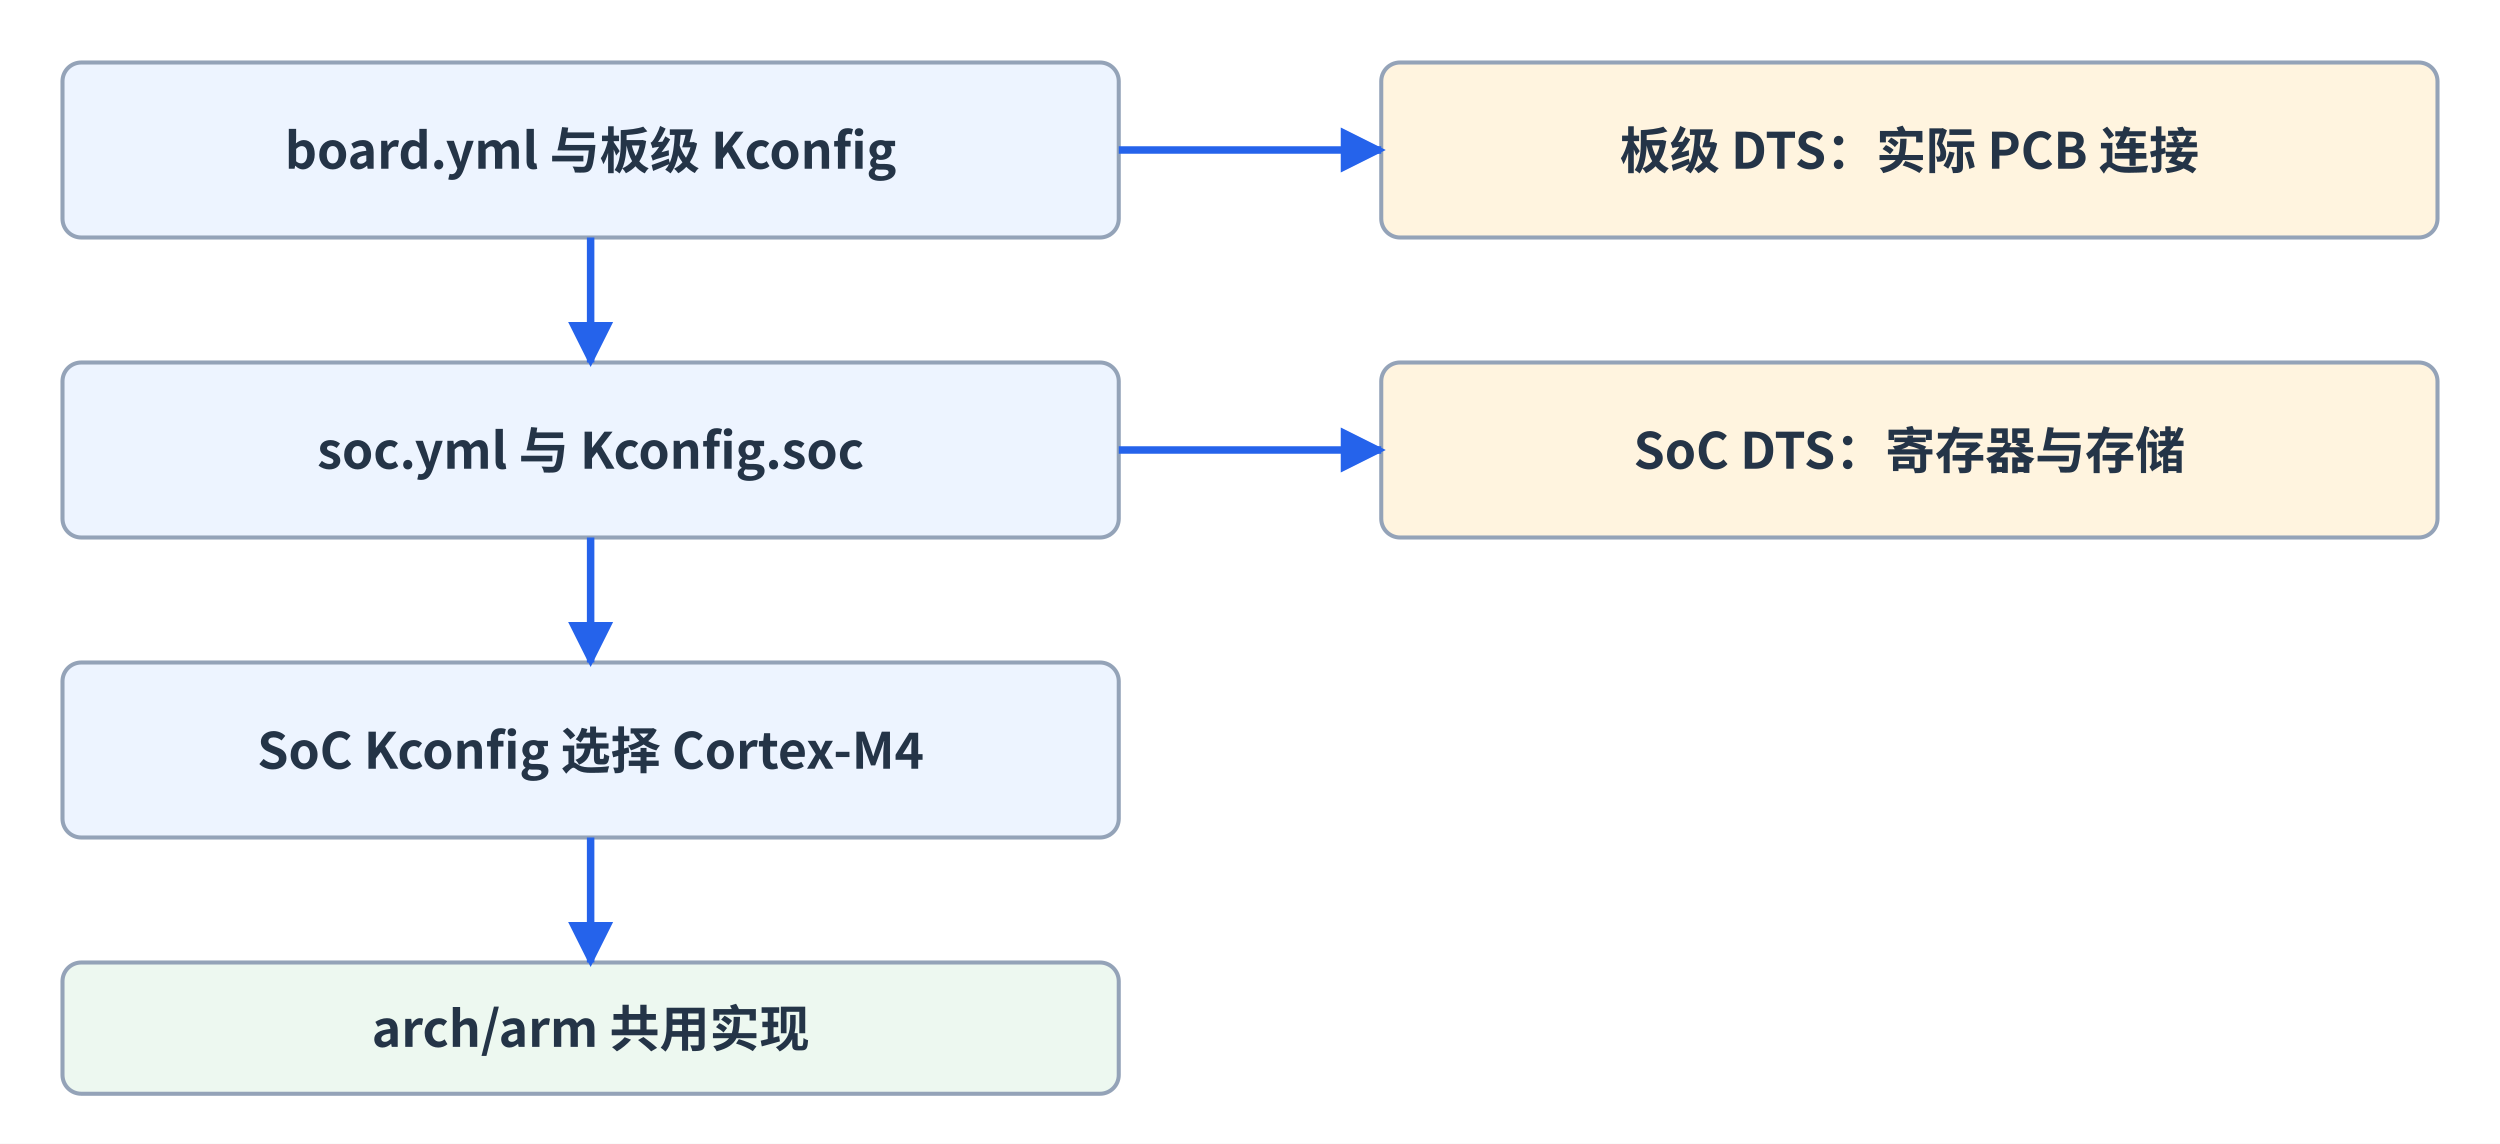
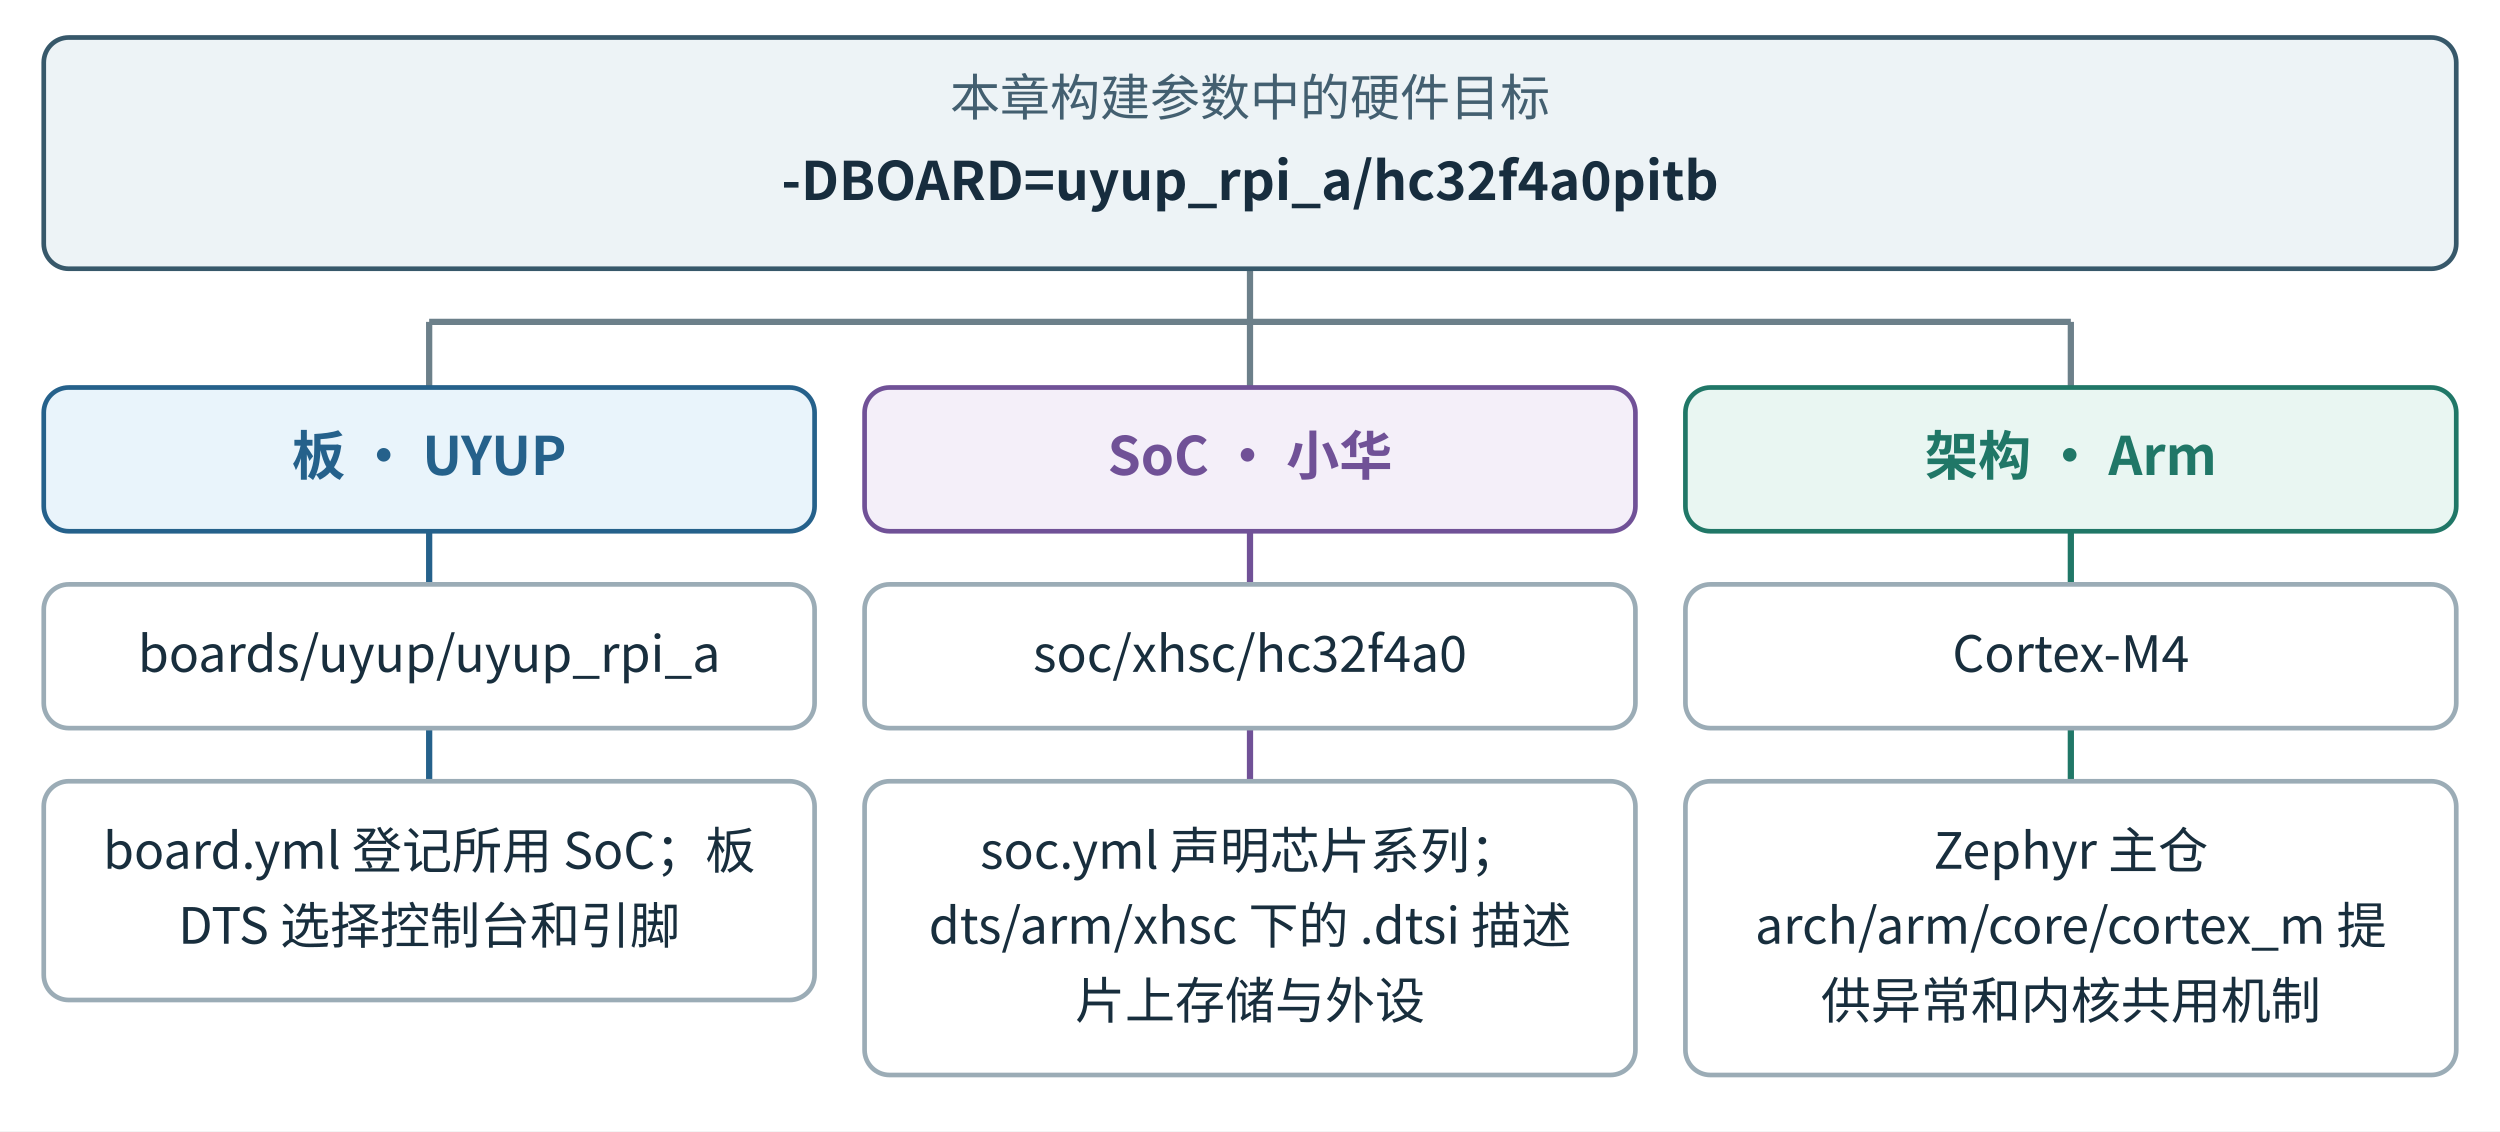
- <svg xmlns="http://www.w3.org/2000/svg" width="800" height="366" viewBox="0 0 800 366" role="img" aria-labelledby="title desc">
-   <defs>
-     <marker id="data" viewBox="0 0 10 10" refX="9" refY="5" markerWidth="6" markerHeight="6" orient="auto-start-reverse">
-       <path d="M0 0L10 5L0 10Z" fill="#2563eb" />
-     </marker>
-     <marker id="control" viewBox="0 0 10 10" refX="9" refY="5" markerWidth="6" markerHeight="6" orient="auto-start-reverse">
-       <path d="M0 0L10 5L0 10Z" fill="#7c3aed" />
-     </marker>
-     <marker id="save" viewBox="0 0 10 10" refX="9" refY="5" markerWidth="6" markerHeight="6" orient="auto-start-reverse">
-       <path d="M0 0L10 5L0 10Z" fill="#b95309" />
-     </marker>
-     <marker id="restore" viewBox="0 0 10 10" refX="9" refY="5" markerWidth="6" markerHeight="6" orient="auto-start-reverse">
-       <path d="M0 0L10 5L0 10Z" fill="#15804a" />
-     </marker>
-     <marker id="pointer" viewBox="0 0 10 10" refX="9" refY="5" markerWidth="6" markerHeight="6" orient="auto-start-reverse">
-       <path d="M0 0L10 5L0 10Z" fill="#64748b" />
-     </marker>
-   </defs>
-   <rect width="800" height="366" fill="#fff" />
-   <g font-family="Microsoft YaHei, Noto Sans CJK SC, sans-serif" fill="#243447">
-     <rect x="20" y="20" width="338" height="56" rx="6" fill="#edf4ff" stroke="#94a3b8" stroke-width="1.3" />
-     <text x="189.0" y="54.0" font-size="16" fill="#243447" font-weight="600" text-anchor="middle">board.yml 与板级 Kconfig</text>
-     <rect x="442" y="20" width="338" height="56" rx="6" fill="#fff4df" stroke="#94a3b8" stroke-width="1.3" />
-     <text x="611.0" y="54.0" font-size="16" fill="#243447" font-weight="600" text-anchor="middle">板级 DTS：实际 PCB 连接</text>
-     <rect x="20" y="116" width="338" height="56" rx="6" fill="#edf4ff" stroke="#94a3b8" stroke-width="1.3" />
-     <text x="189.0" y="150.0" font-size="16" fill="#243447" font-weight="600" text-anchor="middle">soc.yml 与 Kconfig.soc</text>
-     <rect x="442" y="116" width="338" height="56" rx="6" fill="#fff4df" stroke="#94a3b8" stroke-width="1.3" />
-     <text x="611.0" y="150.0" font-size="16" fill="#243447" font-weight="600" text-anchor="middle">SoC DTS：寄存器与存储</text>
-     <rect x="20" y="212" width="338" height="56" rx="6" fill="#edf4ff" stroke="#94a3b8" stroke-width="1.3" />
-     <text x="189.0" y="246.0" font-size="16" fill="#243447" font-weight="600" text-anchor="middle">SoC Kconfig 选择 Cortex-M4</text>
-     <rect x="20" y="308" width="338" height="42" rx="6" fill="#edf8f0" stroke="#94a3b8" stroke-width="1.3" />
-     <text x="189.0" y="335.0" font-size="16" fill="#243447" font-weight="600" text-anchor="middle">arch/arm 共用实现</text>
-     <path d="M189 76V116" fill="none" stroke="#2563eb" stroke-width="2.4" marker-end="url(#data)" />
-     <path d="M358 48H442" fill="none" stroke="#2563eb" stroke-width="2.4" marker-end="url(#data)" />
-     <path d="M358 144H442" fill="none" stroke="#2563eb" stroke-width="2.4" marker-end="url(#data)" />
-     <path d="M189 172V212" fill="none" stroke="#2563eb" stroke-width="2.4" marker-end="url(#data)" />
-     <path d="M189 268V308" fill="none" stroke="#2563eb" stroke-width="2.4" marker-end="url(#data)" />
+ <svg xmlns="http://www.w3.org/2000/svg" width="800" height="362" viewBox="0 0 800 362" role="img" aria-labelledby="title desc">
+   <rect width="800" height="362" fill="#ffffff" />
+   <path d="M400 86 V103 M137.333 103 H662.667" fill="none" stroke="#6c808a" stroke-width="2" />
+   <path d="M137.333 103 V124" fill="none" stroke="#6c808a" stroke-width="2" />
+   <path d="M137.333 170 V187" fill="none" stroke="#25618b" stroke-width="2" />
+   <path d="M137.333 233 V250" fill="none" stroke="#25618b" stroke-width="2" />
+   <path d="M400 103 V124" fill="none" stroke="#6c808a" stroke-width="2" />
+   <path d="M400 170 V187" fill="none" stroke="#705197" stroke-width="2" />
+   <path d="M400 233 V250" fill="none" stroke="#705197" stroke-width="2" />
+   <path d="M662.667 103 V124" fill="none" stroke="#6c808a" stroke-width="2" />
+   <path d="M662.667 170 V187" fill="none" stroke="#207767" stroke-width="2" />
+   <path d="M662.667 233 V250" fill="none" stroke="#207767" stroke-width="2" />
+   <g text-anchor="middle" font-family="Microsoft YaHei, Noto Sans CJK SC, sans-serif">
+     <rect x="14" y="12" width="772" height="74" rx="8" fill="#edf3f6" stroke="#37586a" stroke-width="1.5" />
+     <text x="400" y="37" font-size="16" font-weight="400" fill="#435f70">本章构建参数中的硬件目标</text>
+     <text x="400" y="64" font-size="17" font-weight="700" fill="#172d3e">-DBOARD=uyup_rpi_a/hc32f4a0pitb</text>
+     <rect x="14" y="124" width="246.667" height="46" rx="8" fill="#e9f4fb" stroke="#25618b" stroke-width="1.5" />
+     <text x="137.333" y="152" font-size="17" font-weight="700" fill="#25618b">板 · UYUP</text>
+     <rect x="14" y="187" width="246.667" height="46" rx="8" fill="#ffffff" stroke="#9bacb6" stroke-width="1.5" />
+     <text x="137.333" y="215" font-size="16" font-weight="400" fill="#182e3d">boards/uyup/uyup_rpi_a</text>
+     <rect x="14" y="250" width="246.667" height="70" rx="8" fill="#ffffff" stroke="#9bacb6" stroke-width="1.5" />
+     <text x="137.333" y="278" font-size="16" font-weight="400" fill="#182e3d">board.yml 登记所用 SoC；板</text>
+     <text x="137.333" y="302" font-size="16" font-weight="400" fill="#182e3d">DTS 选择控制台和引脚</text>
+     <rect x="276.667" y="124" width="246.667" height="46" rx="8" fill="#f4eff9" stroke="#705197" stroke-width="1.5" />
+     <text x="400" y="152" font-size="17" font-weight="700" fill="#705197">SoC · 小华</text>
+     <rect x="276.667" y="187" width="246.667" height="46" rx="8" fill="#ffffff" stroke="#9bacb6" stroke-width="1.5" />
+     <text x="400" y="215" font-size="16" font-weight="400" fill="#182e3d">soc/xhsc/hc32f4a0</text>
+     <rect x="276.667" y="250" width="246.667" height="94" rx="8" fill="#ffffff" stroke="#9bacb6" stroke-width="1.5" />
+     <text x="400" y="278" font-size="16" font-weight="400" fill="#182e3d">soc.yml 声明芯片系列；</text>
+     <text x="400" y="302" font-size="16" font-weight="400" fill="#182e3d">dts/arm/xhsc 下的 .dtsi 描述</text>
+     <text x="400" y="326" font-size="16" font-weight="400" fill="#182e3d">片上存储与外设</text>
+     <rect x="539.333" y="124" width="246.667" height="46" rx="8" fill="#e9f6f2" stroke="#207767" stroke-width="1.5" />
+     <text x="662.667" y="152" font-size="17" font-weight="700" fill="#207767">架构 · Arm</text>
+     <rect x="539.333" y="187" width="246.667" height="46" rx="8" fill="#ffffff" stroke="#9bacb6" stroke-width="1.5" />
+     <text x="662.667" y="215" font-size="16" font-weight="400" fill="#182e3d">Cortex-M4</text>
+     <rect x="539.333" y="250" width="246.667" height="94" rx="8" fill="#ffffff" stroke="#9bacb6" stroke-width="1.5" />
+     <text x="662.667" y="278" font-size="16" font-weight="400" fill="#182e3d">Zephyr 主仓</text>
+     <text x="662.667" y="302" font-size="16" font-weight="400" fill="#182e3d">arch/arm/core/cortex_m 提</text>
+     <text x="662.667" y="326" font-size="16" font-weight="400" fill="#182e3d">供异常和内核共用机制</text>
  </g>
</svg>
